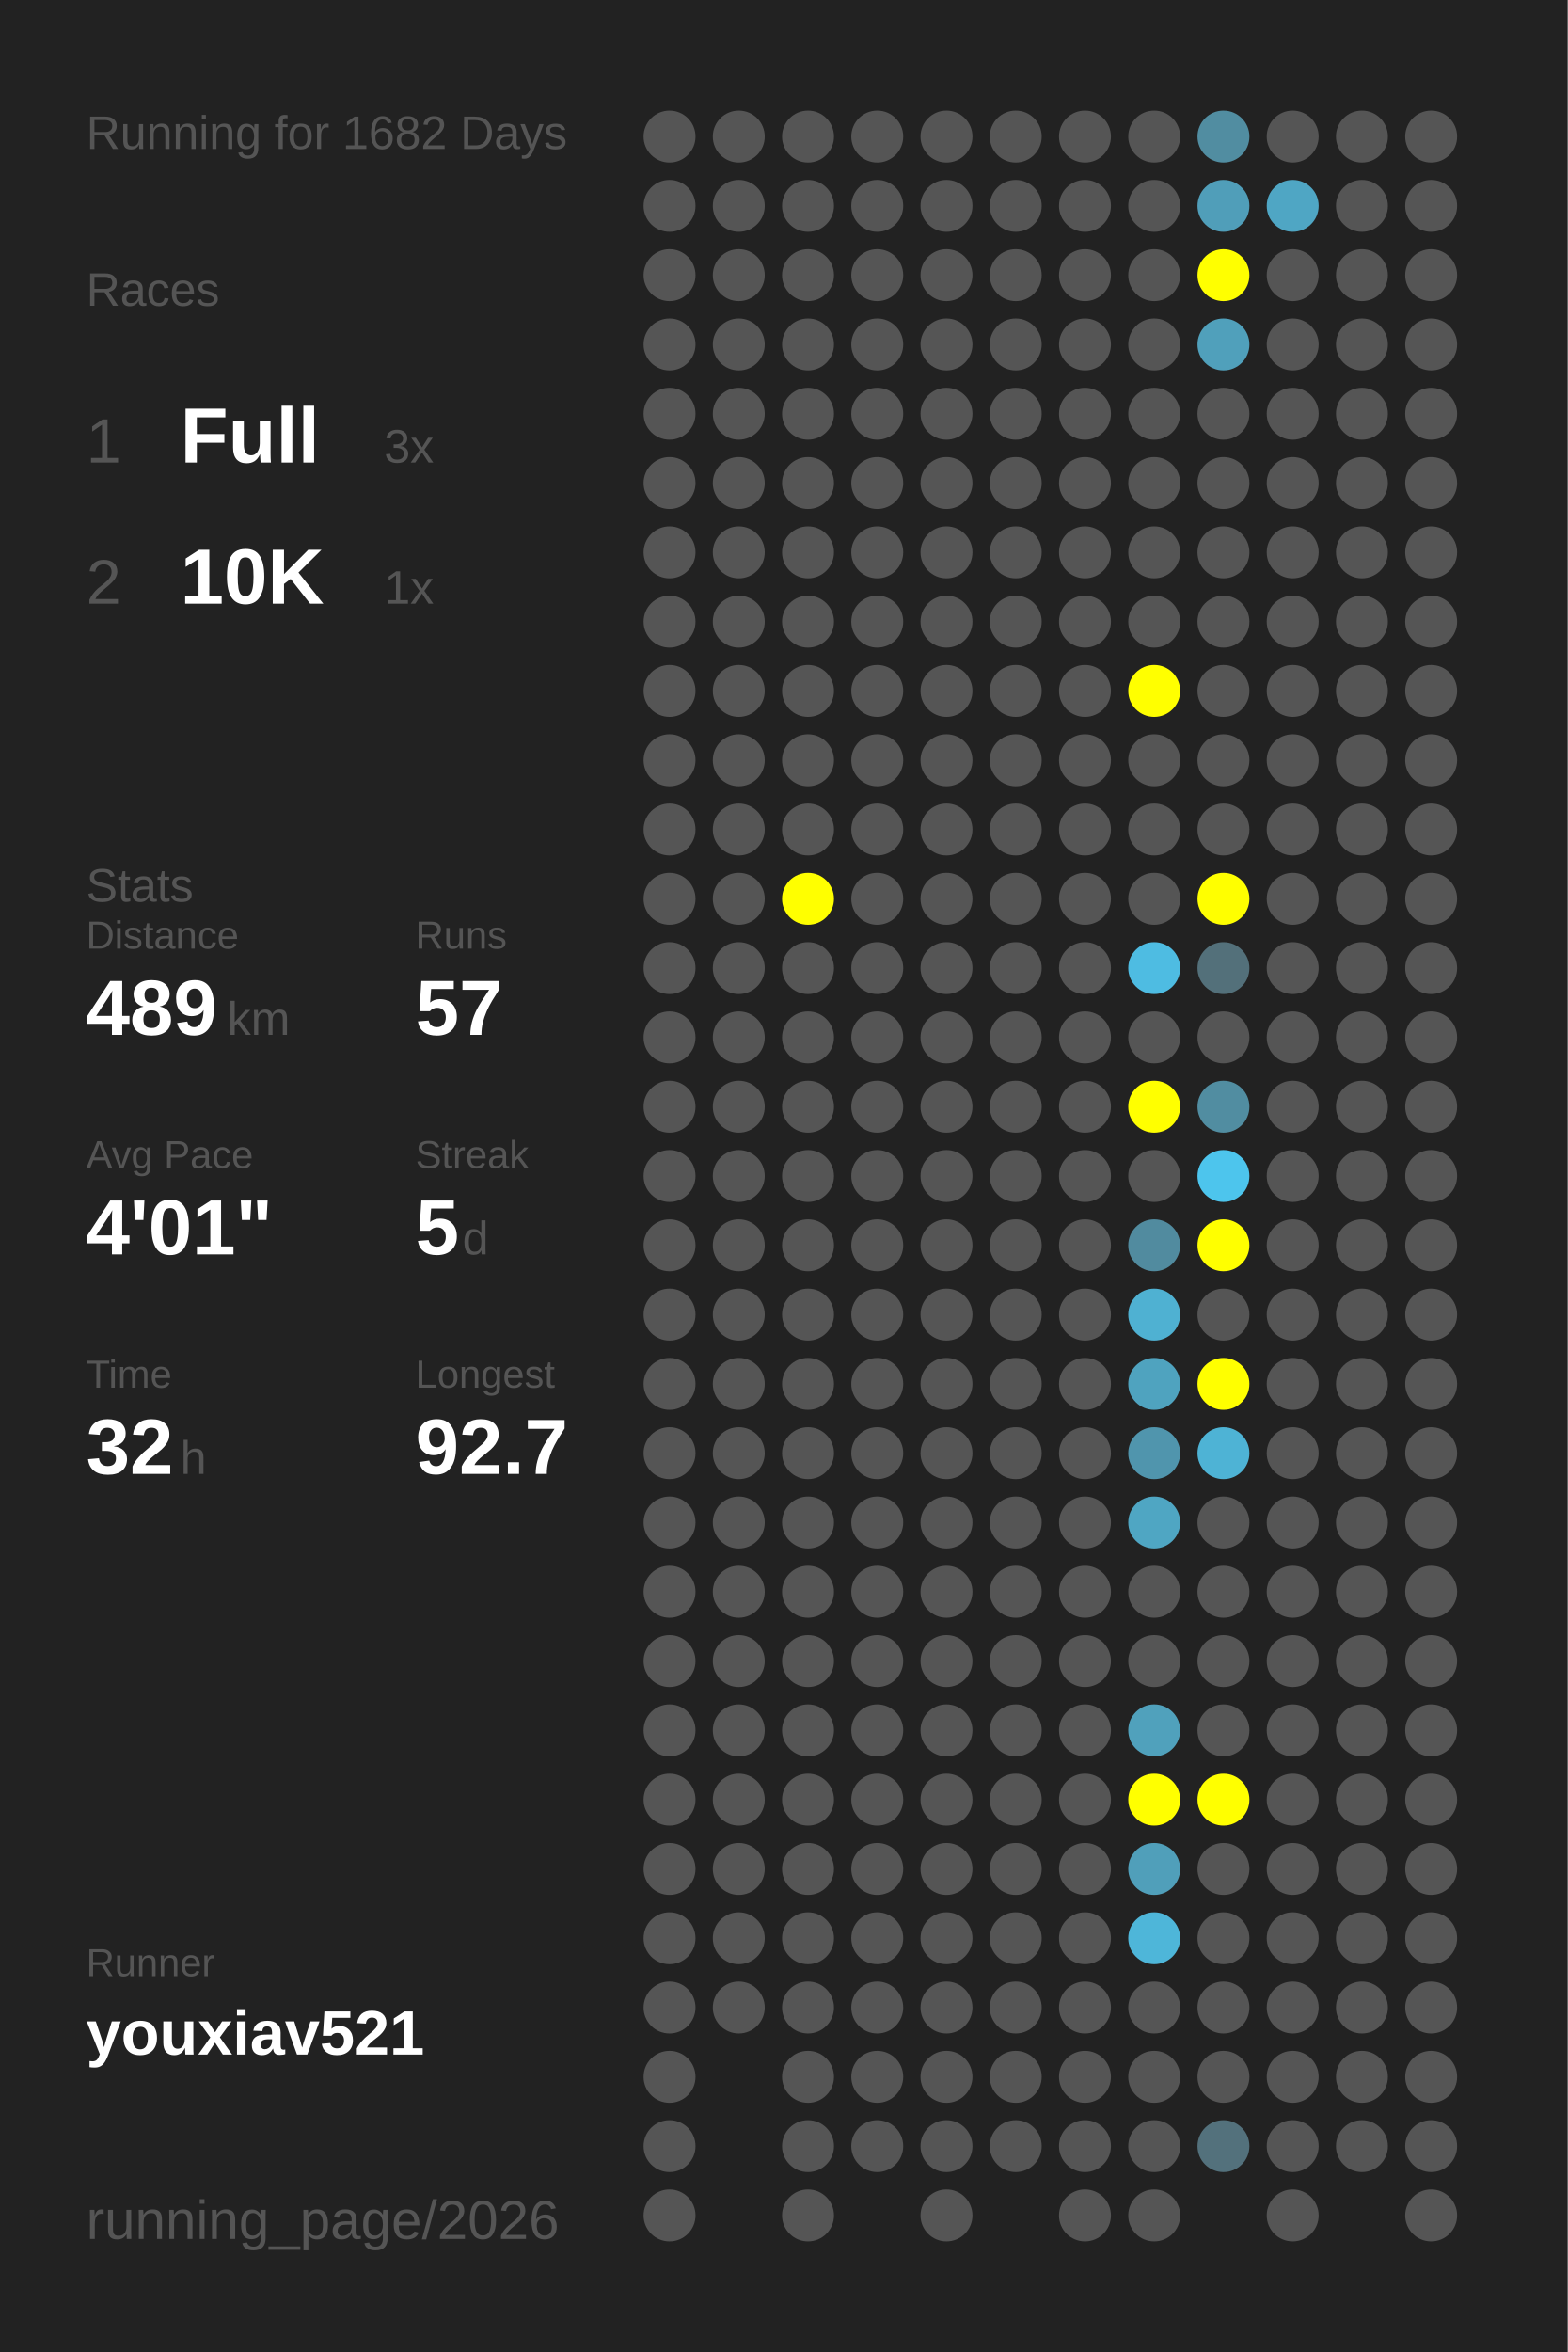
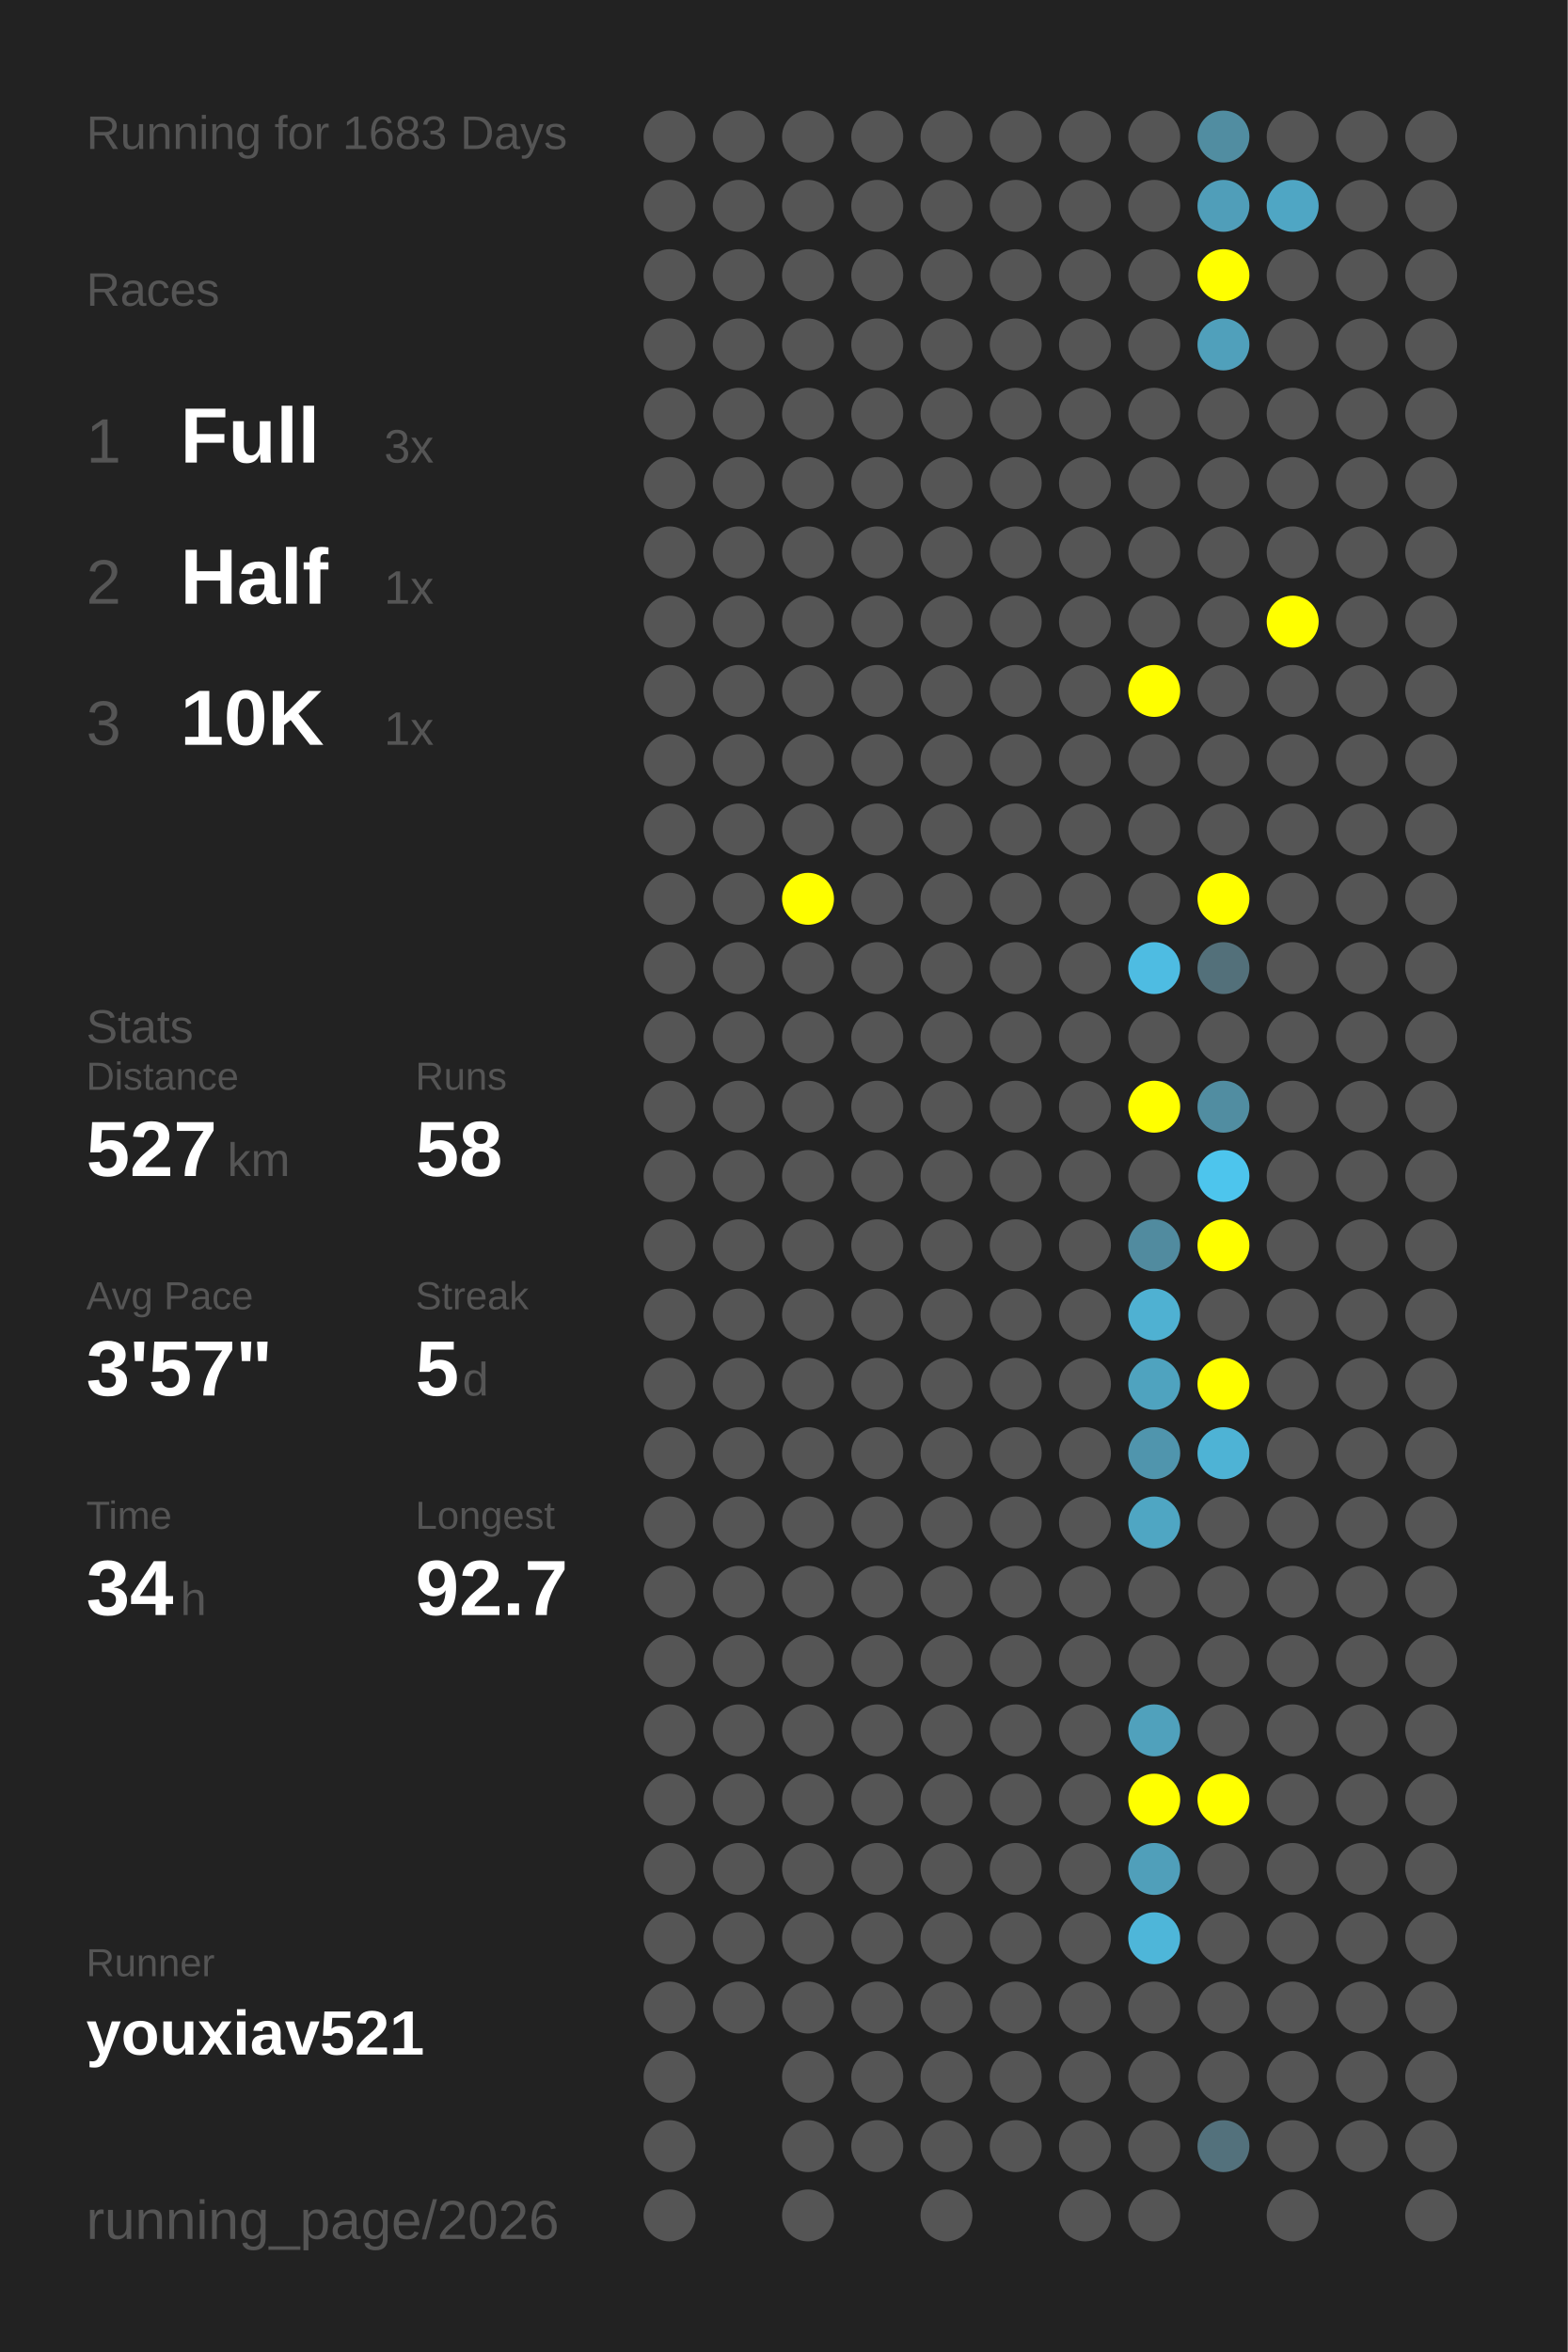
<svg xmlns="http://www.w3.org/2000/svg" baseProfile="full" height="300mm" version="1.1" viewBox="0,0,200,300" width="200mm">
  <defs />
  <rect fill="#222222" height="300" width="200" x="0" y="0" />
-   <text fill="#555555" style="font-size:6px; font-family:Arial;" x="11" y="19">Running for 1682 Days</text>
+   <text fill="#555555" style="font-size:6px; font-family:Arial;" x="11" y="19">Running for 1683 Days</text>
  <text fill="#555555" style="font-size:6px; font-family:Arial;" x="11" y="39">Races</text>
  <text fill="#555555" style="font-size:8px; font-family:Arial;" x="11" y="59">1</text>
  <text fill="#FFFFFF" style="font-size:10px; font-family:Arial; font-weight:bold;" x="23" y="59">Full</text>
  <text fill="#555555" style="font-size:6px; font-family:Arial;" x="49" y="59">3x</text>
  <text fill="#555555" style="font-size:8px; font-family:Arial;" x="11" y="77">2</text>
-   <text fill="#FFFFFF" style="font-size:10px; font-family:Arial; font-weight:bold;" x="23" y="77">10K</text>
+   <text fill="#FFFFFF" style="font-size:10px; font-family:Arial; font-weight:bold;" x="23" y="77">Half</text>
  <text fill="#555555" style="font-size:6px; font-family:Arial;" x="49" y="77">1x</text>
-   <text fill="#555555" style="font-size:6px; font-family:Arial;" x="11" y="115">Stats</text>
-   <text fill="#555555" style="font-size:5px; font-family:Arial;" x="11" y="121">Distance</text>
-   <text fill="#FFFFFF" style="font-size:10px; font-family:Arial; font-weight:bold;" x="11" y="132">489</text>
-   <text fill="#555555" style="font-size:6px; font-family:Arial;" x="29" y="132">km</text>
-   <text fill="#555555" style="font-size:5px; font-family:Arial;" x="53" y="121">Runs</text>
-   <text fill="#FFFFFF" style="font-size:10px; font-family:Arial; font-weight:bold;" x="53" y="132">57</text>
-   <text fill="#555555" style="font-size:5px; font-family:Arial;" x="11" y="149">Avg Pace</text>
-   <text fill="#FFFFFF" style="font-size:10px; font-family:Arial; font-weight:bold;" x="11" y="160">4'01"</text>
-   <text fill="#555555" style="font-size:5px; font-family:Arial;" x="53" y="149">Streak</text>
-   <text fill="#FFFFFF" style="font-size:10px; font-family:Arial; font-weight:bold;" x="53" y="160">5</text>
-   <text fill="#555555" style="font-size:6px; font-family:Arial;" x="59" y="160">d</text>
-   <text fill="#555555" style="font-size:5px; font-family:Arial;" x="11" y="177">Time</text>
-   <text fill="#FFFFFF" style="font-size:10px; font-family:Arial; font-weight:bold;" x="11" y="188">32</text>
-   <text fill="#555555" style="font-size:6px; font-family:Arial;" x="23" y="188">h</text>
-   <text fill="#555555" style="font-size:5px; font-family:Arial;" x="53" y="177">Longest</text>
-   <text fill="#FFFFFF" style="font-size:10px; font-family:Arial; font-weight:bold;" x="53" y="188">92.7</text>
+   <text fill="#555555" style="font-size:8px; font-family:Arial;" x="11" y="95">3</text>
+   <text fill="#FFFFFF" style="font-size:10px; font-family:Arial; font-weight:bold;" x="23" y="95">10K</text>
+   <text fill="#555555" style="font-size:6px; font-family:Arial;" x="49" y="95">1x</text>
+   <text fill="#555555" style="font-size:6px; font-family:Arial;" x="11" y="133">Stats</text>
+   <text fill="#555555" style="font-size:5px; font-family:Arial;" x="11" y="139">Distance</text>
+   <text fill="#FFFFFF" style="font-size:10px; font-family:Arial; font-weight:bold;" x="11" y="150">527</text>
+   <text fill="#555555" style="font-size:6px; font-family:Arial;" x="29" y="150">km</text>
+   <text fill="#555555" style="font-size:5px; font-family:Arial;" x="53" y="139">Runs</text>
+   <text fill="#FFFFFF" style="font-size:10px; font-family:Arial; font-weight:bold;" x="53" y="150">58</text>
+   <text fill="#555555" style="font-size:5px; font-family:Arial;" x="11" y="167">Avg Pace</text>
+   <text fill="#FFFFFF" style="font-size:10px; font-family:Arial; font-weight:bold;" x="11" y="178">3'57"</text>
+   <text fill="#555555" style="font-size:5px; font-family:Arial;" x="53" y="167">Streak</text>
+   <text fill="#FFFFFF" style="font-size:10px; font-family:Arial; font-weight:bold;" x="53" y="178">5</text>
+   <text fill="#555555" style="font-size:6px; font-family:Arial;" x="59" y="178">d</text>
+   <text fill="#555555" style="font-size:5px; font-family:Arial;" x="11" y="195">Time</text>
+   <text fill="#FFFFFF" style="font-size:10px; font-family:Arial; font-weight:bold;" x="11" y="206">34</text>
+   <text fill="#555555" style="font-size:6px; font-family:Arial;" x="23" y="206">h</text>
+   <text fill="#555555" style="font-size:5px; font-family:Arial;" x="53" y="195">Longest</text>
+   <text fill="#FFFFFF" style="font-size:10px; font-family:Arial; font-weight:bold;" x="53" y="206">92.7</text>
  <text fill="#555555" style="font-size:5px; font-family:Arial;" x="11" y="252.065">Runner</text>
  <text fill="#FFFFFF" style="font-size:8px; font-family:Arial; font-weight:bold;" x="11" y="262.065">youxiav521</text>
  <text fill="#555555" style="font-size:7px; font-family:Arial;" x="11" y="285.581">running_page/2026</text>
  <circle cx="85.417" cy="17.419" fill="#555555" r="3.312" />
  <circle cx="85.417" cy="26.258" fill="#555555" r="3.312" />
  <circle cx="85.417" cy="35.097" fill="#555555" r="3.312" />
  <circle cx="85.417" cy="43.935" fill="#555555" r="3.312" />
  <circle cx="85.417" cy="52.774" fill="#555555" r="3.312" />
  <circle cx="85.417" cy="61.613" fill="#555555" r="3.312" />
  <circle cx="85.417" cy="70.452" fill="#555555" r="3.312" />
  <circle cx="85.417" cy="79.29" fill="#555555" r="3.312" />
  <circle cx="85.417" cy="88.129" fill="#555555" r="3.312" />
  <circle cx="85.417" cy="96.968" fill="#555555" r="3.312" />
  <circle cx="85.417" cy="105.806" fill="#555555" r="3.312" />
  <circle cx="85.417" cy="114.645" fill="#555555" r="3.312" />
  <circle cx="85.417" cy="123.484" fill="#555555" r="3.312" />
  <circle cx="85.417" cy="132.323" fill="#555555" r="3.312" />
  <circle cx="85.417" cy="141.161" fill="#555555" r="3.312" />
  <circle cx="85.417" cy="150" fill="#555555" r="3.312" />
  <circle cx="85.417" cy="158.839" fill="#555555" r="3.312" />
  <circle cx="85.417" cy="167.677" fill="#555555" r="3.312" />
  <circle cx="85.417" cy="176.516" fill="#555555" r="3.312" />
  <circle cx="85.417" cy="185.355" fill="#555555" r="3.312" />
  <circle cx="85.417" cy="194.194" fill="#555555" r="3.312" />
  <circle cx="85.417" cy="203.032" fill="#555555" r="3.312" />
  <circle cx="85.417" cy="211.871" fill="#555555" r="3.312" />
  <circle cx="85.417" cy="220.71" fill="#555555" r="3.312" />
  <circle cx="85.417" cy="229.548" fill="#555555" r="3.312" />
  <circle cx="85.417" cy="238.387" fill="#555555" r="3.312" />
  <circle cx="85.417" cy="247.226" fill="#555555" r="3.312" />
  <circle cx="85.417" cy="256.065" fill="#555555" r="3.312" />
  <circle cx="85.417" cy="264.903" fill="#555555" r="3.312" />
  <circle cx="85.417" cy="273.742" fill="#555555" r="3.312" />
  <circle cx="85.417" cy="282.581" fill="#555555" r="3.312" />
  <circle cx="94.25" cy="17.419" fill="#555555" r="3.312" />
  <circle cx="94.25" cy="26.258" fill="#555555" r="3.312" />
  <circle cx="94.25" cy="35.097" fill="#555555" r="3.312" />
  <circle cx="94.25" cy="43.935" fill="#555555" r="3.312" />
  <circle cx="94.25" cy="52.774" fill="#555555" r="3.312" />
  <circle cx="94.25" cy="61.613" fill="#555555" r="3.312" />
  <circle cx="94.25" cy="70.452" fill="#555555" r="3.312" />
  <circle cx="94.25" cy="79.29" fill="#555555" r="3.312" />
  <circle cx="94.25" cy="88.129" fill="#555555" r="3.312" />
  <circle cx="94.25" cy="96.968" fill="#555555" r="3.312" />
  <circle cx="94.25" cy="105.806" fill="#555555" r="3.312" />
  <circle cx="94.25" cy="114.645" fill="#555555" r="3.312" />
  <circle cx="94.25" cy="123.484" fill="#555555" r="3.312" />
  <circle cx="94.25" cy="132.323" fill="#555555" r="3.312" />
  <circle cx="94.25" cy="141.161" fill="#555555" r="3.312" />
  <circle cx="94.25" cy="150" fill="#555555" r="3.312" />
  <circle cx="94.25" cy="158.839" fill="#555555" r="3.312" />
  <circle cx="94.25" cy="167.677" fill="#555555" r="3.312" />
  <circle cx="94.25" cy="176.516" fill="#555555" r="3.312" />
  <circle cx="94.25" cy="185.355" fill="#555555" r="3.312" />
  <circle cx="94.25" cy="194.194" fill="#555555" r="3.312" />
  <circle cx="94.25" cy="203.032" fill="#555555" r="3.312" />
  <circle cx="94.25" cy="211.871" fill="#555555" r="3.312" />
  <circle cx="94.25" cy="220.71" fill="#555555" r="3.312" />
  <circle cx="94.25" cy="229.548" fill="#555555" r="3.312" />
  <circle cx="94.25" cy="238.387" fill="#555555" r="3.312" />
  <circle cx="94.25" cy="247.226" fill="#555555" r="3.312" />
  <circle cx="94.25" cy="256.065" fill="#555555" r="3.312" />
  <circle cx="103.083" cy="17.419" fill="#555555" r="3.312" />
  <circle cx="103.083" cy="26.258" fill="#555555" r="3.312" />
  <circle cx="103.083" cy="35.097" fill="#555555" r="3.312" />
  <circle cx="103.083" cy="43.935" fill="#555555" r="3.312" />
  <circle cx="103.083" cy="52.774" fill="#555555" r="3.312" />
  <circle cx="103.083" cy="61.613" fill="#555555" r="3.312" />
  <circle cx="103.083" cy="70.452" fill="#555555" r="3.312" />
  <circle cx="103.083" cy="79.29" fill="#555555" r="3.312" />
  <circle cx="103.083" cy="88.129" fill="#555555" r="3.312" />
  <circle cx="103.083" cy="96.968" fill="#555555" r="3.312" />
  <circle cx="103.083" cy="105.806" fill="#555555" r="3.312" />
  <circle cx="103.083" cy="114.645" fill="#FFFF00" r="3.312" />
  <circle cx="103.083" cy="123.484" fill="#555555" r="3.312" />
  <circle cx="103.083" cy="132.323" fill="#555555" r="3.312" />
  <circle cx="103.083" cy="141.161" fill="#555555" r="3.312" />
  <circle cx="103.083" cy="150" fill="#555555" r="3.312" />
  <circle cx="103.083" cy="158.839" fill="#555555" r="3.312" />
  <circle cx="103.083" cy="167.677" fill="#555555" r="3.312" />
  <circle cx="103.083" cy="176.516" fill="#555555" r="3.312" />
  <circle cx="103.083" cy="185.355" fill="#555555" r="3.312" />
  <circle cx="103.083" cy="194.194" fill="#555555" r="3.312" />
  <circle cx="103.083" cy="203.032" fill="#555555" r="3.312" />
  <circle cx="103.083" cy="211.871" fill="#555555" r="3.312" />
  <circle cx="103.083" cy="220.71" fill="#555555" r="3.312" />
  <circle cx="103.083" cy="229.548" fill="#555555" r="3.312" />
  <circle cx="103.083" cy="238.387" fill="#555555" r="3.312" />
  <circle cx="103.083" cy="247.226" fill="#555555" r="3.312" />
  <circle cx="103.083" cy="256.065" fill="#555555" r="3.312" />
  <circle cx="103.083" cy="264.903" fill="#555555" r="3.312" />
  <circle cx="103.083" cy="273.742" fill="#555555" r="3.312" />
  <circle cx="103.083" cy="282.581" fill="#555555" r="3.312" />
  <circle cx="111.917" cy="17.419" fill="#555555" r="3.312" />
  <circle cx="111.917" cy="26.258" fill="#555555" r="3.312" />
  <circle cx="111.917" cy="35.097" fill="#555555" r="3.312" />
  <circle cx="111.917" cy="43.935" fill="#555555" r="3.312" />
  <circle cx="111.917" cy="52.774" fill="#555555" r="3.312" />
  <circle cx="111.917" cy="61.613" fill="#555555" r="3.312" />
  <circle cx="111.917" cy="70.452" fill="#555555" r="3.312" />
  <circle cx="111.917" cy="79.29" fill="#555555" r="3.312" />
  <circle cx="111.917" cy="88.129" fill="#555555" r="3.312" />
  <circle cx="111.917" cy="96.968" fill="#555555" r="3.312" />
  <circle cx="111.917" cy="105.806" fill="#555555" r="3.312" />
  <circle cx="111.917" cy="114.645" fill="#555555" r="3.312" />
  <circle cx="111.917" cy="123.484" fill="#555555" r="3.312" />
  <circle cx="111.917" cy="132.323" fill="#555555" r="3.312" />
  <circle cx="111.917" cy="141.161" fill="#555555" r="3.312" />
  <circle cx="111.917" cy="150" fill="#555555" r="3.312" />
  <circle cx="111.917" cy="158.839" fill="#555555" r="3.312" />
  <circle cx="111.917" cy="167.677" fill="#555555" r="3.312" />
  <circle cx="111.917" cy="176.516" fill="#555555" r="3.312" />
  <circle cx="111.917" cy="185.355" fill="#555555" r="3.312" />
  <circle cx="111.917" cy="194.194" fill="#555555" r="3.312" />
  <circle cx="111.917" cy="203.032" fill="#555555" r="3.312" />
  <circle cx="111.917" cy="211.871" fill="#555555" r="3.312" />
  <circle cx="111.917" cy="220.71" fill="#555555" r="3.312" />
  <circle cx="111.917" cy="229.548" fill="#555555" r="3.312" />
  <circle cx="111.917" cy="238.387" fill="#555555" r="3.312" />
  <circle cx="111.917" cy="247.226" fill="#555555" r="3.312" />
  <circle cx="111.917" cy="256.065" fill="#555555" r="3.312" />
  <circle cx="111.917" cy="264.903" fill="#555555" r="3.312" />
  <circle cx="111.917" cy="273.742" fill="#555555" r="3.312" />
  <circle cx="120.75" cy="17.419" fill="#555555" r="3.312" />
  <circle cx="120.75" cy="26.258" fill="#555555" r="3.312" />
  <circle cx="120.75" cy="35.097" fill="#555555" r="3.312" />
  <circle cx="120.75" cy="43.935" fill="#555555" r="3.312" />
  <circle cx="120.75" cy="52.774" fill="#555555" r="3.312" />
  <circle cx="120.75" cy="61.613" fill="#555555" r="3.312" />
  <circle cx="120.75" cy="70.452" fill="#555555" r="3.312" />
  <circle cx="120.75" cy="79.29" fill="#555555" r="3.312" />
  <circle cx="120.75" cy="88.129" fill="#555555" r="3.312" />
  <circle cx="120.75" cy="96.968" fill="#555555" r="3.312" />
  <circle cx="120.75" cy="105.806" fill="#555555" r="3.312" />
  <circle cx="120.75" cy="114.645" fill="#555555" r="3.312" />
  <circle cx="120.75" cy="123.484" fill="#555555" r="3.312" />
  <circle cx="120.75" cy="132.323" fill="#555555" r="3.312" />
  <circle cx="120.75" cy="141.161" fill="#555555" r="3.312" />
  <circle cx="120.75" cy="150" fill="#555555" r="3.312" />
  <circle cx="120.75" cy="158.839" fill="#555555" r="3.312" />
  <circle cx="120.75" cy="167.677" fill="#555555" r="3.312" />
  <circle cx="120.75" cy="176.516" fill="#555555" r="3.312" />
  <circle cx="120.75" cy="185.355" fill="#555555" r="3.312" />
  <circle cx="120.75" cy="194.194" fill="#555555" r="3.312" />
  <circle cx="120.75" cy="203.032" fill="#555555" r="3.312" />
  <circle cx="120.75" cy="211.871" fill="#555555" r="3.312" />
  <circle cx="120.75" cy="220.71" fill="#555555" r="3.312" />
  <circle cx="120.75" cy="229.548" fill="#555555" r="3.312" />
  <circle cx="120.75" cy="238.387" fill="#555555" r="3.312" />
  <circle cx="120.75" cy="247.226" fill="#555555" r="3.312" />
  <circle cx="120.75" cy="256.065" fill="#555555" r="3.312" />
  <circle cx="120.75" cy="264.903" fill="#555555" r="3.312" />
  <circle cx="120.75" cy="273.742" fill="#555555" r="3.312" />
  <circle cx="120.75" cy="282.581" fill="#555555" r="3.312" />
  <circle cx="129.583" cy="17.419" fill="#555555" r="3.312" />
  <circle cx="129.583" cy="26.258" fill="#555555" r="3.312" />
  <circle cx="129.583" cy="35.097" fill="#555555" r="3.312" />
  <circle cx="129.583" cy="43.935" fill="#555555" r="3.312" />
  <circle cx="129.583" cy="52.774" fill="#555555" r="3.312" />
  <circle cx="129.583" cy="61.613" fill="#555555" r="3.312" />
  <circle cx="129.583" cy="70.452" fill="#555555" r="3.312" />
  <circle cx="129.583" cy="79.29" fill="#555555" r="3.312" />
  <circle cx="129.583" cy="88.129" fill="#555555" r="3.312" />
  <circle cx="129.583" cy="96.968" fill="#555555" r="3.312" />
  <circle cx="129.583" cy="105.806" fill="#555555" r="3.312" />
  <circle cx="129.583" cy="114.645" fill="#555555" r="3.312" />
  <circle cx="129.583" cy="123.484" fill="#555555" r="3.312" />
  <circle cx="129.583" cy="132.323" fill="#555555" r="3.312" />
  <circle cx="129.583" cy="141.161" fill="#555555" r="3.312" />
  <circle cx="129.583" cy="150" fill="#555555" r="3.312" />
  <circle cx="129.583" cy="158.839" fill="#555555" r="3.312" />
  <circle cx="129.583" cy="167.677" fill="#555555" r="3.312" />
  <circle cx="129.583" cy="176.516" fill="#555555" r="3.312" />
  <circle cx="129.583" cy="185.355" fill="#555555" r="3.312" />
  <circle cx="129.583" cy="194.194" fill="#555555" r="3.312" />
  <circle cx="129.583" cy="203.032" fill="#555555" r="3.312" />
  <circle cx="129.583" cy="211.871" fill="#555555" r="3.312" />
  <circle cx="129.583" cy="220.71" fill="#555555" r="3.312" />
  <circle cx="129.583" cy="229.548" fill="#555555" r="3.312" />
  <circle cx="129.583" cy="238.387" fill="#555555" r="3.312" />
  <circle cx="129.583" cy="247.226" fill="#555555" r="3.312" />
  <circle cx="129.583" cy="256.065" fill="#555555" r="3.312" />
  <circle cx="129.583" cy="264.903" fill="#555555" r="3.312" />
  <circle cx="129.583" cy="273.742" fill="#555555" r="3.312" />
  <circle cx="138.417" cy="17.419" fill="#555555" r="3.312" />
  <circle cx="138.417" cy="26.258" fill="#555555" r="3.312" />
  <circle cx="138.417" cy="35.097" fill="#555555" r="3.312" />
  <circle cx="138.417" cy="43.935" fill="#555555" r="3.312" />
  <circle cx="138.417" cy="52.774" fill="#555555" r="3.312" />
  <circle cx="138.417" cy="61.613" fill="#555555" r="3.312" />
  <circle cx="138.417" cy="70.452" fill="#555555" r="3.312" />
  <circle cx="138.417" cy="79.29" fill="#555555" r="3.312" />
  <circle cx="138.417" cy="88.129" fill="#555555" r="3.312" />
  <circle cx="138.417" cy="96.968" fill="#555555" r="3.312" />
  <circle cx="138.417" cy="105.806" fill="#555555" r="3.312" />
  <circle cx="138.417" cy="114.645" fill="#555555" r="3.312" />
  <circle cx="138.417" cy="123.484" fill="#555555" r="3.312" />
  <circle cx="138.417" cy="132.323" fill="#555555" r="3.312" />
  <circle cx="138.417" cy="141.161" fill="#555555" r="3.312" />
  <circle cx="138.417" cy="150" fill="#555555" r="3.312" />
  <circle cx="138.417" cy="158.839" fill="#555555" r="3.312" />
  <circle cx="138.417" cy="167.677" fill="#555555" r="3.312" />
  <circle cx="138.417" cy="176.516" fill="#555555" r="3.312" />
  <circle cx="138.417" cy="185.355" fill="#555555" r="3.312" />
  <circle cx="138.417" cy="194.194" fill="#555555" r="3.312" />
  <circle cx="138.417" cy="203.032" fill="#555555" r="3.312" />
  <circle cx="138.417" cy="211.871" fill="#555555" r="3.312" />
  <circle cx="138.417" cy="220.71" fill="#555555" r="3.312" />
  <circle cx="138.417" cy="229.548" fill="#555555" r="3.312" />
  <circle cx="138.417" cy="238.387" fill="#555555" r="3.312" />
  <circle cx="138.417" cy="247.226" fill="#555555" r="3.312" />
  <circle cx="138.417" cy="256.065" fill="#555555" r="3.312" />
  <circle cx="138.417" cy="264.903" fill="#555555" r="3.312" />
  <circle cx="138.417" cy="273.742" fill="#555555" r="3.312" />
  <circle cx="138.417" cy="282.581" fill="#555555" r="3.312" />
  <circle cx="147.25" cy="17.419" fill="#555555" r="3.312" />
  <circle cx="147.25" cy="26.258" fill="#555555" r="3.312" />
  <circle cx="147.25" cy="35.097" fill="#555555" r="3.312" />
  <circle cx="147.25" cy="43.935" fill="#555555" r="3.312" />
  <circle cx="147.25" cy="52.774" fill="#555555" r="3.312" />
  <circle cx="147.25" cy="61.613" fill="#555555" r="3.312" />
  <circle cx="147.25" cy="70.452" fill="#555555" r="3.312" />
  <circle cx="147.25" cy="79.29" fill="#555555" r="3.312" />
  <circle cx="147.25" cy="88.129" fill="#FFFF00" r="3.312" />
  <circle cx="147.25" cy="96.968" fill="#555555" r="3.312" />
  <circle cx="147.25" cy="105.806" fill="#555555" r="3.312" />
  <circle cx="147.25" cy="114.645" fill="#555555" r="3.312" />
  <circle cx="147.25" cy="123.484" fill="#4ebce2" r="3.312" />
  <circle cx="147.25" cy="132.323" fill="#555555" r="3.312" />
  <circle cx="147.25" cy="141.161" fill="#FFFF00" r="3.312" />
  <circle cx="147.25" cy="150" fill="#555555" r="3.312" />
  <circle cx="147.25" cy="158.839" fill="#518b9f" r="3.312" />
  <circle cx="147.25" cy="167.677" fill="#4fb1d2" r="3.312" />
  <circle cx="147.25" cy="176.516" fill="#4fa3bf" r="3.312" />
  <circle cx="147.25" cy="185.355" fill="#5095ad" r="3.312" />
  <circle cx="147.25" cy="194.194" fill="#4fa6c3" r="3.312" />
  <circle cx="147.25" cy="203.032" fill="#555555" r="3.312" />
  <circle cx="147.25" cy="211.871" fill="#555555" r="3.312" />
  <circle cx="147.25" cy="220.71" fill="#50a1bc" r="3.312" />
  <circle cx="147.25" cy="229.548" fill="#FFFF00" r="3.312" />
  <circle cx="147.25" cy="238.387" fill="#509fba" r="3.312" />
  <circle cx="147.25" cy="247.226" fill="#4eb6d9" r="3.312" />
  <circle cx="147.25" cy="256.065" fill="#555555" r="3.312" />
  <circle cx="147.25" cy="264.903" fill="#555555" r="3.312" />
  <circle cx="147.25" cy="273.742" fill="#555555" r="3.312" />
  <circle cx="147.25" cy="282.581" fill="#555555" r="3.312" />
  <circle cx="156.083" cy="17.419" fill="#518da1" r="3.312" />
  <circle cx="156.083" cy="26.258" fill="#509eb9" r="3.312" />
  <circle cx="156.083" cy="35.097" fill="#FFFF00" r="3.312" />
  <circle cx="156.083" cy="43.935" fill="#50a0bb" r="3.312" />
  <circle cx="156.083" cy="52.774" fill="#555555" r="3.312" />
  <circle cx="156.083" cy="61.613" fill="#555555" r="3.312" />
  <circle cx="156.083" cy="70.452" fill="#555555" r="3.312" />
  <circle cx="156.083" cy="79.29" fill="#555555" r="3.312" />
  <circle cx="156.083" cy="88.129" fill="#555555" r="3.312" />
  <circle cx="156.083" cy="96.968" fill="#555555" r="3.312" />
  <circle cx="156.083" cy="105.806" fill="#555555" r="3.312" />
  <circle cx="156.083" cy="114.645" fill="#FFFF00" r="3.312" />
  <circle cx="156.083" cy="123.484" fill="#53707a" r="3.312" />
  <circle cx="156.083" cy="132.323" fill="#555555" r="3.312" />
  <circle cx="156.083" cy="141.161" fill="#518da1" r="3.312" />
  <circle cx="156.083" cy="150" fill="#4dc5ed" r="3.312" />
  <circle cx="156.083" cy="158.839" fill="#FFFF00" r="3.312" />
  <circle cx="156.083" cy="167.677" fill="#555555" r="3.312" />
  <circle cx="156.083" cy="176.516" fill="#FFFF00" r="3.312" />
  <circle cx="156.083" cy="185.355" fill="#4eb3d5" r="3.312" />
  <circle cx="156.083" cy="194.194" fill="#555555" r="3.312" />
  <circle cx="156.083" cy="203.032" fill="#555555" r="3.312" />
  <circle cx="156.083" cy="211.871" fill="#555555" r="3.312" />
  <circle cx="156.083" cy="220.71" fill="#555555" r="3.312" />
  <circle cx="156.083" cy="229.548" fill="#FFFF00" r="3.312" />
  <circle cx="156.083" cy="238.387" fill="#555555" r="3.312" />
  <circle cx="156.083" cy="247.226" fill="#555555" r="3.312" />
  <circle cx="156.083" cy="256.065" fill="#555555" r="3.312" />
  <circle cx="156.083" cy="264.903" fill="#555555" r="3.312" />
  <circle cx="156.083" cy="273.742" fill="#53717c" r="3.312" />
  <circle cx="164.917" cy="17.419" fill="#555555" r="3.312" />
  <circle cx="164.917" cy="26.258" fill="#4fa6c4" r="3.312" />
  <circle cx="164.917" cy="35.097" fill="#555555" r="3.312" />
  <circle cx="164.917" cy="43.935" fill="#555555" r="3.312" />
  <circle cx="164.917" cy="52.774" fill="#555555" r="3.312" />
  <circle cx="164.917" cy="61.613" fill="#555555" r="3.312" />
  <circle cx="164.917" cy="70.452" fill="#555555" r="3.312" />
-   <circle cx="164.917" cy="79.29" fill="#555555" r="3.312" />
+   <circle cx="164.917" cy="79.29" fill="#FFFF00" r="3.312" />
  <circle cx="164.917" cy="88.129" fill="#555555" r="3.312" />
  <circle cx="164.917" cy="96.968" fill="#555555" r="3.312" />
  <circle cx="164.917" cy="105.806" fill="#555555" r="3.312" />
  <circle cx="164.917" cy="114.645" fill="#555555" r="3.312" />
  <circle cx="164.917" cy="123.484" fill="#555555" r="3.312" />
  <circle cx="164.917" cy="132.323" fill="#555555" r="3.312" />
  <circle cx="164.917" cy="141.161" fill="#555555" r="3.312" />
  <circle cx="164.917" cy="150" fill="#555555" r="3.312" />
  <circle cx="164.917" cy="158.839" fill="#555555" r="3.312" />
  <circle cx="164.917" cy="167.677" fill="#555555" r="3.312" />
  <circle cx="164.917" cy="176.516" fill="#555555" r="3.312" />
  <circle cx="164.917" cy="185.355" fill="#555555" r="3.312" />
  <circle cx="164.917" cy="194.194" fill="#555555" r="3.312" />
  <circle cx="164.917" cy="203.032" fill="#555555" r="3.312" />
  <circle cx="164.917" cy="211.871" fill="#555555" r="3.312" />
  <circle cx="164.917" cy="220.71" fill="#555555" r="3.312" />
  <circle cx="164.917" cy="229.548" fill="#555555" r="3.312" />
  <circle cx="164.917" cy="238.387" fill="#555555" r="3.312" />
  <circle cx="164.917" cy="247.226" fill="#555555" r="3.312" />
  <circle cx="164.917" cy="256.065" fill="#555555" r="3.312" />
  <circle cx="164.917" cy="264.903" fill="#555555" r="3.312" />
  <circle cx="164.917" cy="273.742" fill="#555555" r="3.312" />
  <circle cx="164.917" cy="282.581" fill="#555555" r="3.312" />
  <circle cx="173.75" cy="17.419" fill="#555555" r="3.312" />
  <circle cx="173.75" cy="26.258" fill="#555555" r="3.312" />
  <circle cx="173.75" cy="35.097" fill="#555555" r="3.312" />
  <circle cx="173.75" cy="43.935" fill="#555555" r="3.312" />
  <circle cx="173.75" cy="52.774" fill="#555555" r="3.312" />
  <circle cx="173.75" cy="61.613" fill="#555555" r="3.312" />
  <circle cx="173.75" cy="70.452" fill="#555555" r="3.312" />
  <circle cx="173.75" cy="79.29" fill="#555555" r="3.312" />
  <circle cx="173.75" cy="88.129" fill="#555555" r="3.312" />
  <circle cx="173.75" cy="96.968" fill="#555555" r="3.312" />
  <circle cx="173.75" cy="105.806" fill="#555555" r="3.312" />
  <circle cx="173.75" cy="114.645" fill="#555555" r="3.312" />
  <circle cx="173.75" cy="123.484" fill="#555555" r="3.312" />
  <circle cx="173.75" cy="132.323" fill="#555555" r="3.312" />
  <circle cx="173.75" cy="141.161" fill="#555555" r="3.312" />
  <circle cx="173.75" cy="150" fill="#555555" r="3.312" />
  <circle cx="173.75" cy="158.839" fill="#555555" r="3.312" />
  <circle cx="173.75" cy="167.677" fill="#555555" r="3.312" />
  <circle cx="173.75" cy="176.516" fill="#555555" r="3.312" />
  <circle cx="173.75" cy="185.355" fill="#555555" r="3.312" />
  <circle cx="173.75" cy="194.194" fill="#555555" r="3.312" />
  <circle cx="173.75" cy="203.032" fill="#555555" r="3.312" />
  <circle cx="173.75" cy="211.871" fill="#555555" r="3.312" />
  <circle cx="173.75" cy="220.71" fill="#555555" r="3.312" />
  <circle cx="173.75" cy="229.548" fill="#555555" r="3.312" />
  <circle cx="173.75" cy="238.387" fill="#555555" r="3.312" />
  <circle cx="173.75" cy="247.226" fill="#555555" r="3.312" />
  <circle cx="173.75" cy="256.065" fill="#555555" r="3.312" />
  <circle cx="173.75" cy="264.903" fill="#555555" r="3.312" />
  <circle cx="173.75" cy="273.742" fill="#555555" r="3.312" />
  <circle cx="182.583" cy="17.419" fill="#555555" r="3.312" />
  <circle cx="182.583" cy="26.258" fill="#555555" r="3.312" />
  <circle cx="182.583" cy="35.097" fill="#555555" r="3.312" />
  <circle cx="182.583" cy="43.935" fill="#555555" r="3.312" />
  <circle cx="182.583" cy="52.774" fill="#555555" r="3.312" />
  <circle cx="182.583" cy="61.613" fill="#555555" r="3.312" />
  <circle cx="182.583" cy="70.452" fill="#555555" r="3.312" />
  <circle cx="182.583" cy="79.29" fill="#555555" r="3.312" />
  <circle cx="182.583" cy="88.129" fill="#555555" r="3.312" />
  <circle cx="182.583" cy="96.968" fill="#555555" r="3.312" />
  <circle cx="182.583" cy="105.806" fill="#555555" r="3.312" />
  <circle cx="182.583" cy="114.645" fill="#555555" r="3.312" />
  <circle cx="182.583" cy="123.484" fill="#555555" r="3.312" />
  <circle cx="182.583" cy="132.323" fill="#555555" r="3.312" />
  <circle cx="182.583" cy="141.161" fill="#555555" r="3.312" />
  <circle cx="182.583" cy="150" fill="#555555" r="3.312" />
  <circle cx="182.583" cy="158.839" fill="#555555" r="3.312" />
  <circle cx="182.583" cy="167.677" fill="#555555" r="3.312" />
  <circle cx="182.583" cy="176.516" fill="#555555" r="3.312" />
  <circle cx="182.583" cy="185.355" fill="#555555" r="3.312" />
  <circle cx="182.583" cy="194.194" fill="#555555" r="3.312" />
  <circle cx="182.583" cy="203.032" fill="#555555" r="3.312" />
  <circle cx="182.583" cy="211.871" fill="#555555" r="3.312" />
  <circle cx="182.583" cy="220.71" fill="#555555" r="3.312" />
  <circle cx="182.583" cy="229.548" fill="#555555" r="3.312" />
  <circle cx="182.583" cy="238.387" fill="#555555" r="3.312" />
  <circle cx="182.583" cy="247.226" fill="#555555" r="3.312" />
  <circle cx="182.583" cy="256.065" fill="#555555" r="3.312" />
  <circle cx="182.583" cy="264.903" fill="#555555" r="3.312" />
  <circle cx="182.583" cy="273.742" fill="#555555" r="3.312" />
  <circle cx="182.583" cy="282.581" fill="#555555" r="3.312" />
</svg>
